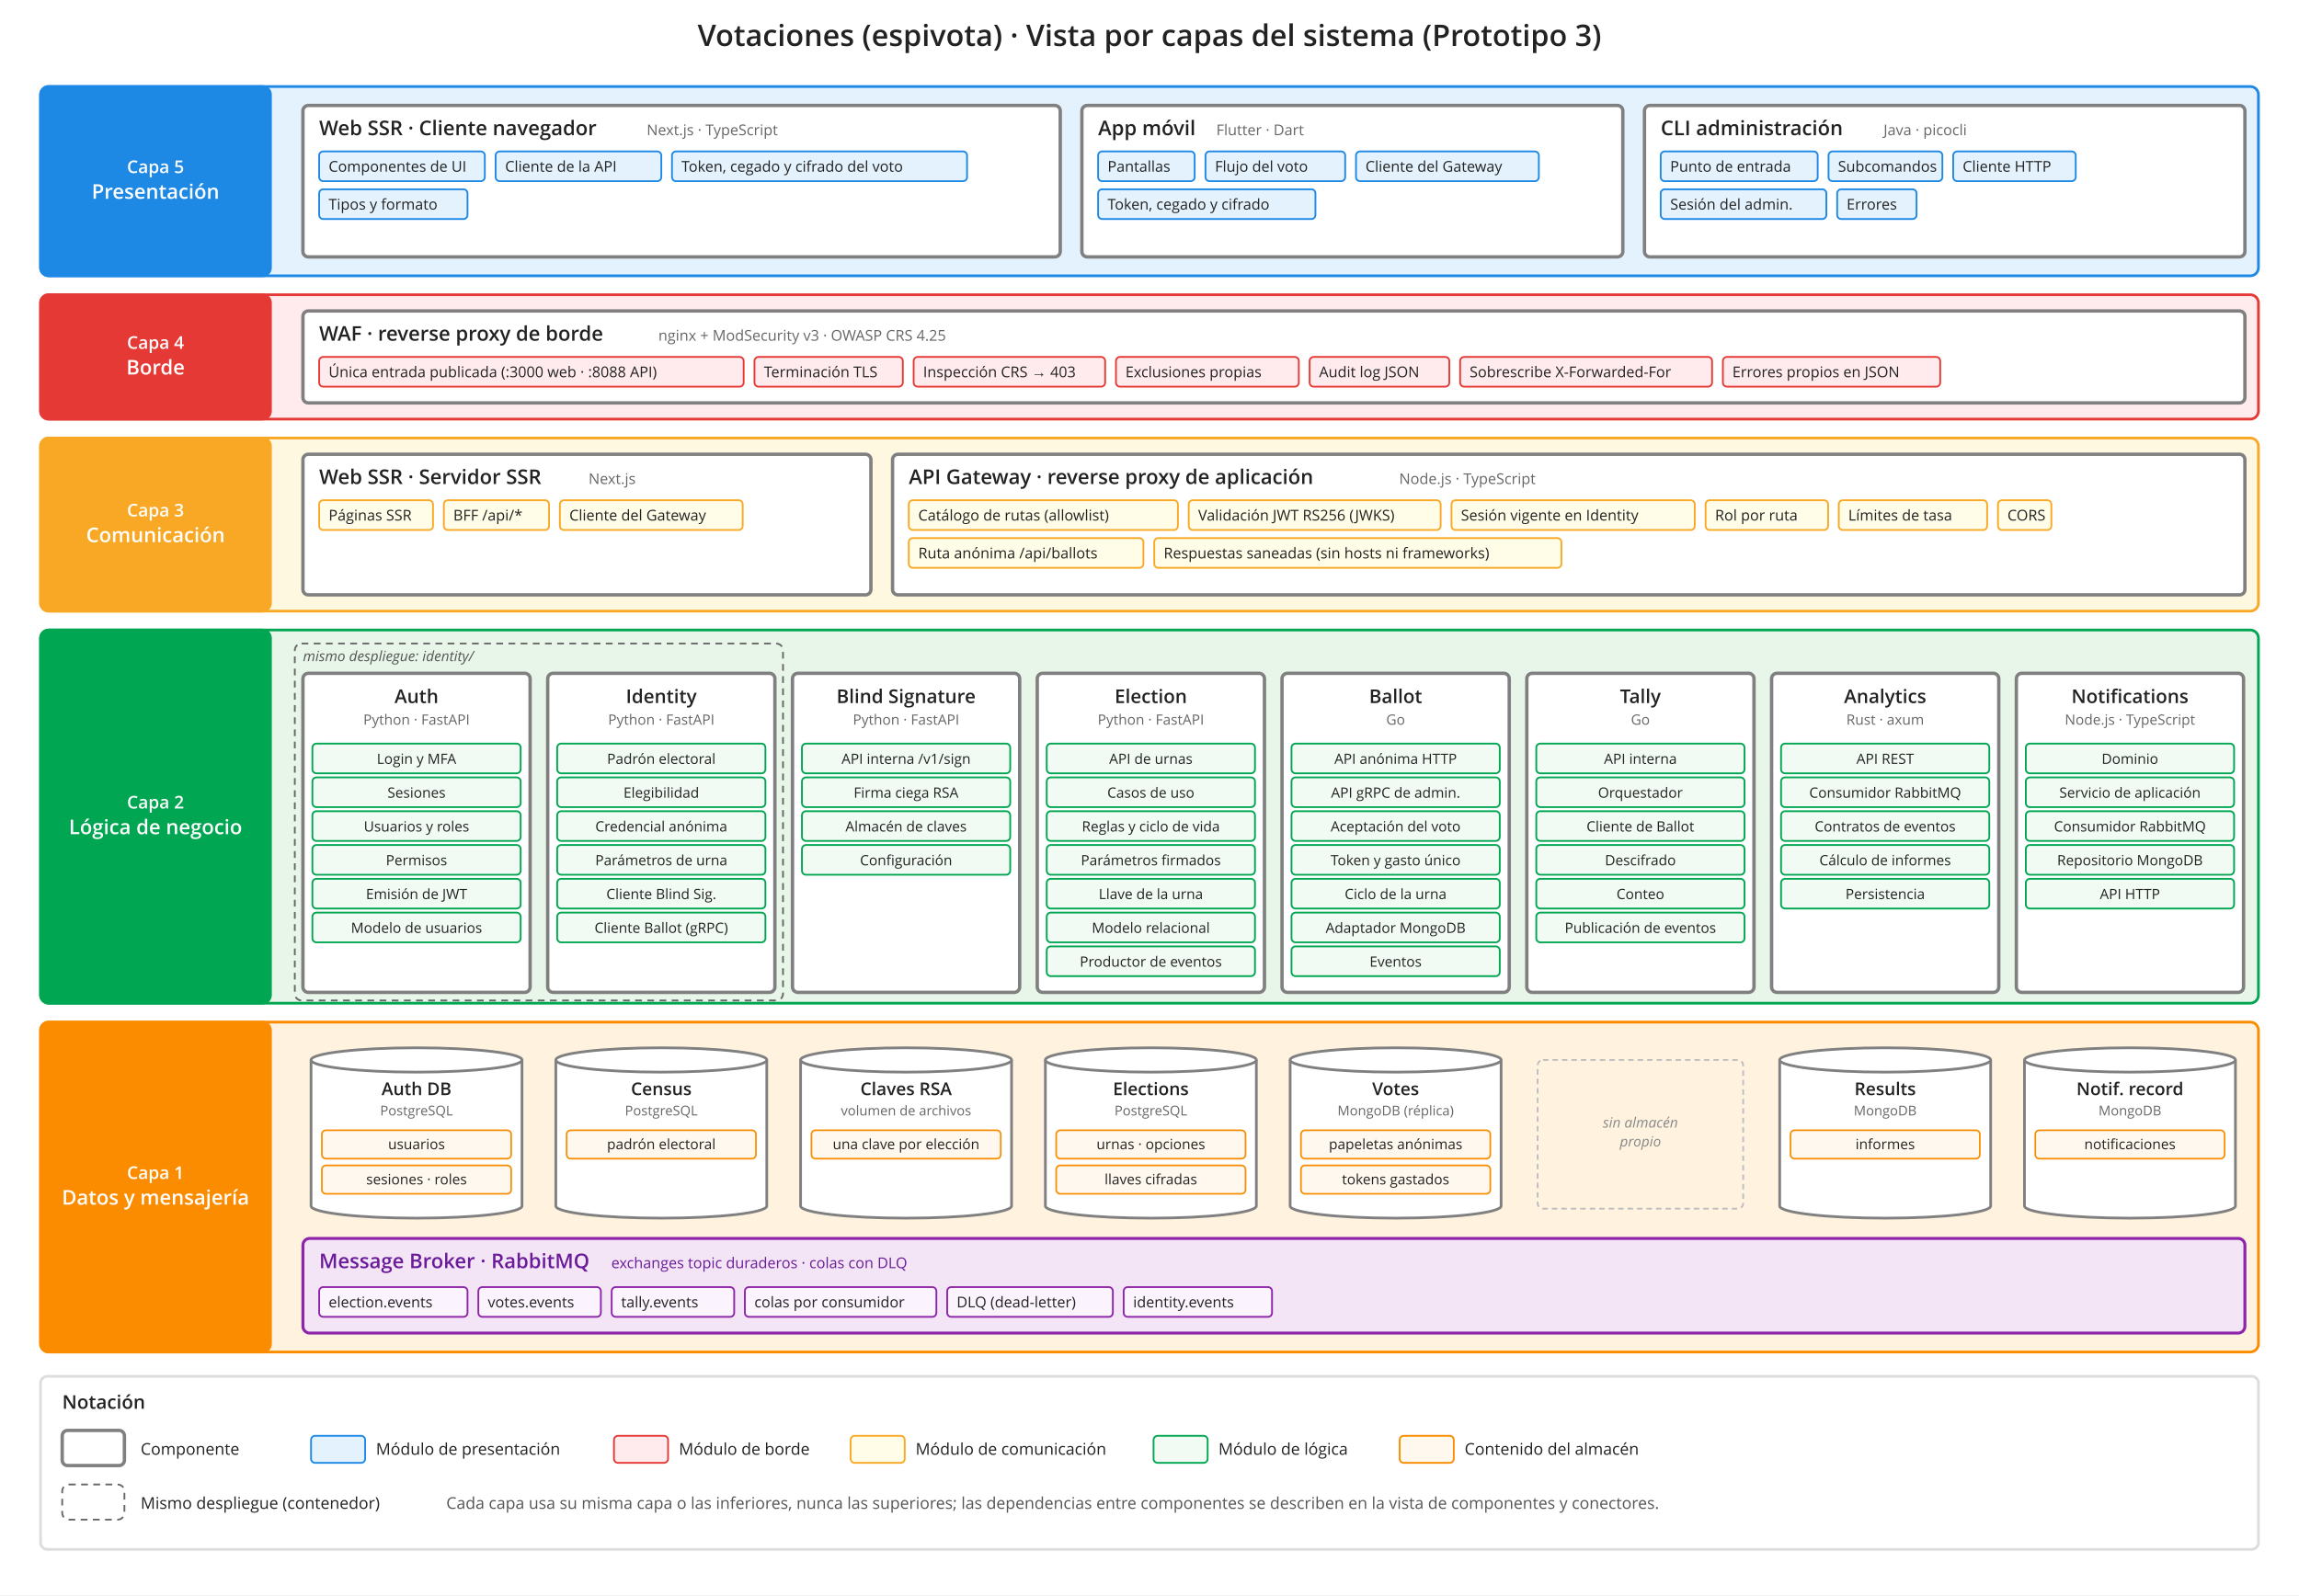
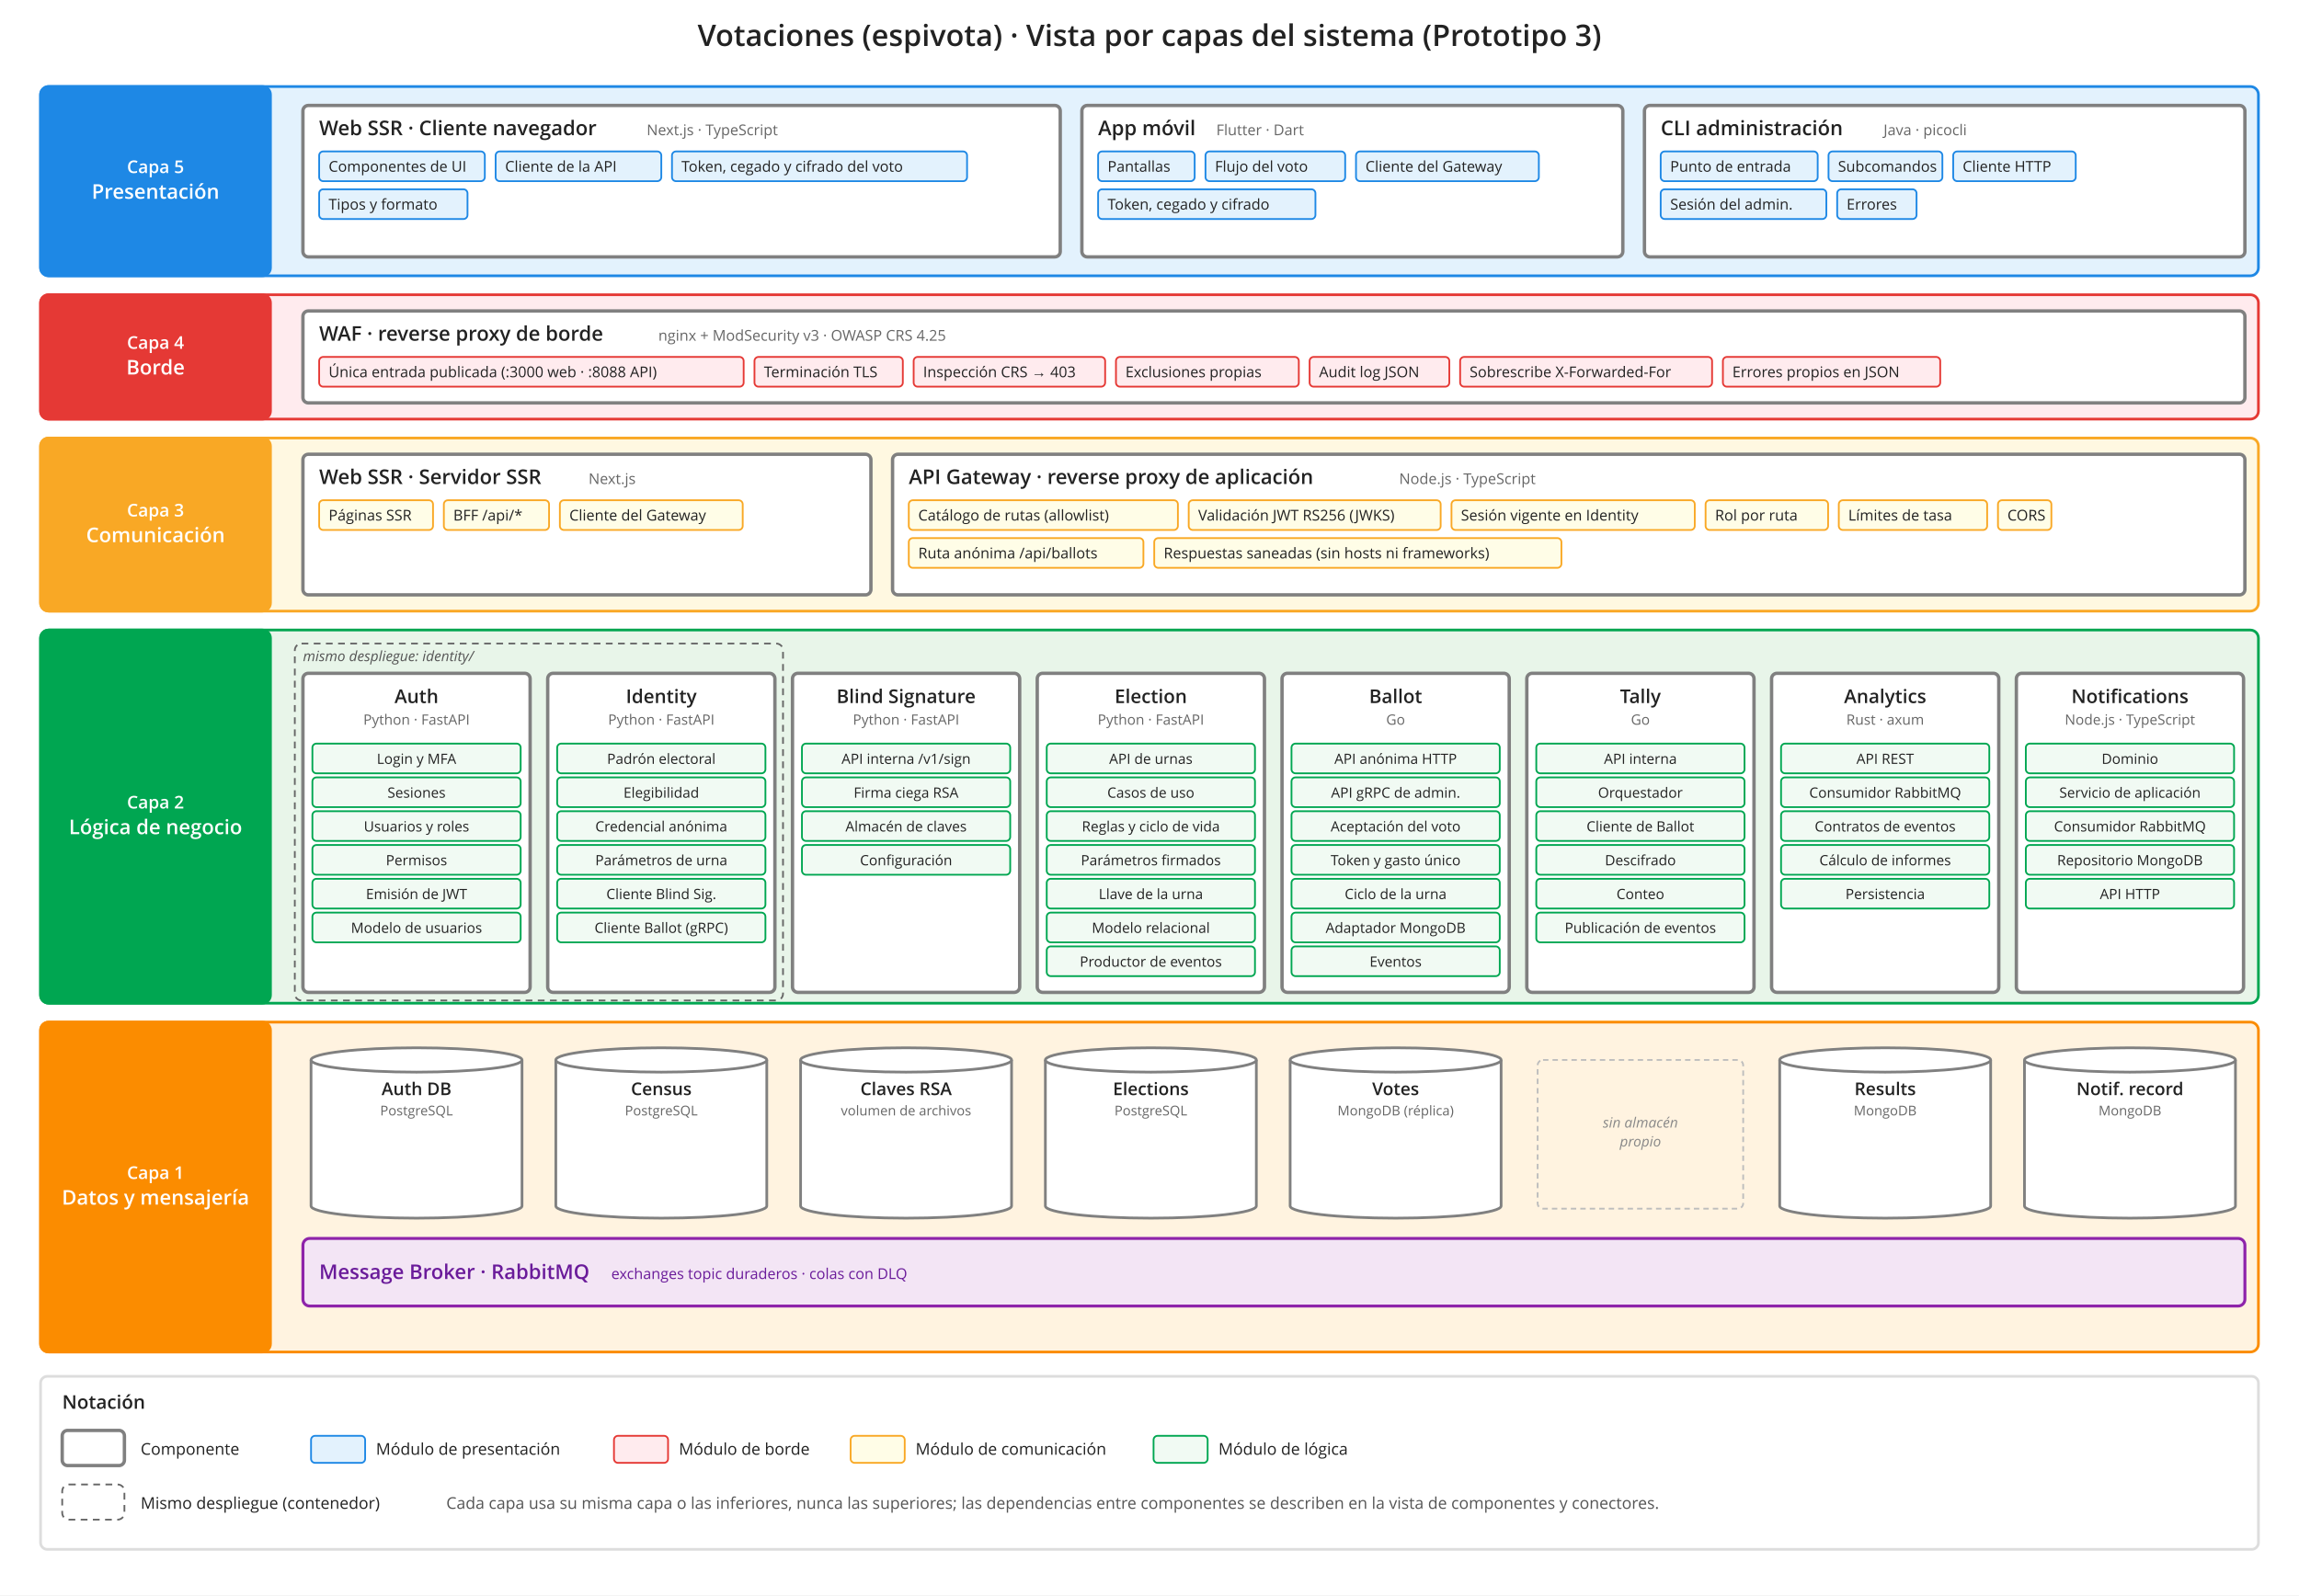
<svg xmlns="http://www.w3.org/2000/svg" viewBox="0 0 1700 1180" width="100%" font-family="'Open Sans','Segoe UI',Arial,sans-serif">
  <rect width="1700" height="1180" fill="#fff" />
  <text x="850.0" y="34.0" font-size="22" font-weight="600" text-anchor="middle" fill="#222">Votaciones (espivota) · Vista por capas del sistema (Prototipo 3)</text>
  <rect x="30.0" y="64.0" width="1640.0" height="140.0" rx="6" fill="#E3F2FD" stroke="#1E88E5" stroke-width="2" />
  <rect x="30.0" y="64.0" width="170.0" height="140.0" rx="6" fill="#1E88E5" stroke="#1E88E5" stroke-width="2" />
  <text x="115.0" y="128.0" font-size="13" font-weight="600" text-anchor="middle" fill="#fff">Capa 5</text>
  <text x="115.0" y="147.0" font-size="15" font-weight="600" text-anchor="middle" fill="#fff">Presentación</text>
  <rect x="224.0" y="78.0" width="560.0" height="112.0" rx="4" fill="#fff" stroke="#808080" stroke-width="2.5" />
  <text x="236.0" y="100.0" font-size="15" font-weight="600" text-anchor="start" fill="#222">Web SSR · Cliente navegador</text>
  <text x="478.2" y="100.0" font-size="11" font-weight="normal" text-anchor="start" fill="#666">Next.js · TypeScript</text>
  <rect x="236.0" y="112.0" width="122.5" height="22.0" rx="3" fill="#E3F2FD" stroke="#1E88E5" stroke-width="1.3" />
  <text x="243.0" y="127.0" font-size="11" font-weight="normal" text-anchor="start" fill="#222">Componentes de UI</text>
  <rect x="366.5" y="112.0" width="122.5" height="22.0" rx="3" fill="#E3F2FD" stroke="#1E88E5" stroke-width="1.3" />
  <text x="373.5" y="127.0" font-size="11" font-weight="normal" text-anchor="start" fill="#222">Cliente de la API</text>
  <rect x="496.9" y="112.0" width="218.2" height="22.0" rx="3" fill="#E3F2FD" stroke="#1E88E5" stroke-width="1.3" />
  <text x="503.9" y="127.0" font-size="11" font-weight="normal" text-anchor="start" fill="#222">Token, cegado y cifrado del voto</text>
  <rect x="236.0" y="140.0" width="109.7" height="22.0" rx="3" fill="#E3F2FD" stroke="#1E88E5" stroke-width="1.3" />
  <text x="243.0" y="155.0" font-size="11" font-weight="normal" text-anchor="start" fill="#222">Tipos y formato</text>
  <rect x="800.0" y="78.0" width="400.0" height="112.0" rx="4" fill="#fff" stroke="#808080" stroke-width="2.5" />
  <text x="812.0" y="100.0" font-size="15" font-weight="600" text-anchor="start" fill="#222">App móvil</text>
  <text x="899.4" y="100.0" font-size="11" font-weight="normal" text-anchor="start" fill="#666">Flutter · Dart</text>
  <rect x="812.0" y="112.0" width="71.4" height="22.0" rx="3" fill="#E3F2FD" stroke="#1E88E5" stroke-width="1.3" />
  <text x="819.0" y="127.0" font-size="11" font-weight="normal" text-anchor="start" fill="#222">Pantallas</text>
  <rect x="891.4" y="112.0" width="103.3" height="22.0" rx="3" fill="#E3F2FD" stroke="#1E88E5" stroke-width="1.3" />
  <text x="898.4" y="127.0" font-size="11" font-weight="normal" text-anchor="start" fill="#222">Flujo del voto</text>
  <rect x="1002.7" y="112.0" width="135.2" height="22.0" rx="3" fill="#E3F2FD" stroke="#1E88E5" stroke-width="1.3" />
  <text x="1009.7" y="127.0" font-size="11" font-weight="normal" text-anchor="start" fill="#222">Cliente del Gateway</text>
  <rect x="812.0" y="140.0" width="160.7" height="22.0" rx="3" fill="#E3F2FD" stroke="#1E88E5" stroke-width="1.3" />
  <text x="819.0" y="155.0" font-size="11" font-weight="normal" text-anchor="start" fill="#222">Token, cegado y cifrado</text>
  <rect x="1216.0" y="78.0" width="444.0" height="112.0" rx="4" fill="#fff" stroke="#808080" stroke-width="2.5" />
  <text x="1228.0" y="100.0" font-size="15" font-weight="600" text-anchor="start" fill="#222">CLI administración</text>
  <text x="1392.8" y="100.0" font-size="11" font-weight="normal" text-anchor="start" fill="#666">Java · picocli</text>
  <rect x="1228.0" y="112.0" width="116.1" height="22.0" rx="3" fill="#E3F2FD" stroke="#1E88E5" stroke-width="1.3" />
  <text x="1235.0" y="127.0" font-size="11" font-weight="normal" text-anchor="start" fill="#222">Punto de entrada</text>
  <rect x="1352.1" y="112.0" width="84.2" height="22.0" rx="3" fill="#E3F2FD" stroke="#1E88E5" stroke-width="1.3" />
  <text x="1359.1" y="127.0" font-size="11" font-weight="normal" text-anchor="start" fill="#222">Subcomandos</text>
  <rect x="1444.3" y="112.0" width="90.6" height="22.0" rx="3" fill="#E3F2FD" stroke="#1E88E5" stroke-width="1.3" />
  <text x="1451.3" y="127.0" font-size="11" font-weight="normal" text-anchor="start" fill="#222">Cliente HTTP</text>
  <rect x="1228.0" y="140.0" width="122.5" height="22.0" rx="3" fill="#E3F2FD" stroke="#1E88E5" stroke-width="1.3" />
  <text x="1235.0" y="155.0" font-size="11" font-weight="normal" text-anchor="start" fill="#222">Sesión del admin.</text>
  <rect x="1358.5" y="140.0" width="58.7" height="22.0" rx="3" fill="#E3F2FD" stroke="#1E88E5" stroke-width="1.3" />
  <text x="1365.5" y="155.0" font-size="11" font-weight="normal" text-anchor="start" fill="#222">Errores</text>
  <rect x="30.0" y="218.0" width="1640.0" height="92.0" rx="6" fill="#FFEBEE" stroke="#E53935" stroke-width="2" />
  <rect x="30.0" y="218.0" width="170.0" height="92.0" rx="6" fill="#E53935" stroke="#E53935" stroke-width="2" />
  <text x="115.0" y="258.0" font-size="13" font-weight="600" text-anchor="middle" fill="#fff">Capa 4</text>
  <text x="115.0" y="277.0" font-size="15" font-weight="600" text-anchor="middle" fill="#fff">Borde</text>
  <rect x="224.0" y="230.0" width="1436.0" height="68.0" rx="4" fill="#fff" stroke="#808080" stroke-width="2.5" />
  <text x="236.0" y="252.0" font-size="15" font-weight="600" text-anchor="start" fill="#222">WAF · reverse proxy de borde</text>
  <text x="486.8" y="252.0" font-size="11" font-weight="normal" text-anchor="start" fill="#666">nginx + ModSecurity v3 · OWASP CRS 4.25</text>
  <rect x="236.0" y="264.0" width="313.9" height="22.0" rx="3" fill="#FFEBEE" stroke="#E53935" stroke-width="1.3" />
  <text x="243.0" y="279.0" font-size="11" font-weight="normal" text-anchor="start" fill="#222">Única entrada publicada (:3000 web · :8088 API)</text>
  <rect x="557.9" y="264.0" width="109.7" height="22.0" rx="3" fill="#FFEBEE" stroke="#E53935" stroke-width="1.3" />
  <text x="564.9" y="279.0" font-size="11" font-weight="normal" text-anchor="start" fill="#222">Terminación TLS</text>
  <rect x="675.6" y="264.0" width="141.6" height="22.0" rx="3" fill="#FFEBEE" stroke="#E53935" stroke-width="1.3" />
  <text x="682.6" y="279.0" font-size="11" font-weight="normal" text-anchor="start" fill="#222">Inspección CRS → 403</text>
  <rect x="825.2" y="264.0" width="135.2" height="22.0" rx="3" fill="#FFEBEE" stroke="#E53935" stroke-width="1.3" />
  <text x="832.2" y="279.0" font-size="11" font-weight="normal" text-anchor="start" fill="#222">Exclusiones propias</text>
  <rect x="968.4" y="264.0" width="103.3" height="22.0" rx="3" fill="#FFEBEE" stroke="#E53935" stroke-width="1.3" />
  <text x="975.4" y="279.0" font-size="11" font-weight="normal" text-anchor="start" fill="#222">Audit log JSON</text>
  <rect x="1079.7" y="264.0" width="186.3" height="22.0" rx="3" fill="#FFEBEE" stroke="#E53935" stroke-width="1.3" />
  <text x="1086.7" y="279.0" font-size="11" font-weight="normal" text-anchor="start" fill="#222">Sobrescribe X-Forwarded-For</text>
  <rect x="1274.0" y="264.0" width="160.7" height="22.0" rx="3" fill="#FFEBEE" stroke="#E53935" stroke-width="1.3" />
  <text x="1281.0" y="279.0" font-size="11" font-weight="normal" text-anchor="start" fill="#222">Errores propios en JSON</text>
  <rect x="30.0" y="324.0" width="1640.0" height="128.0" rx="6" fill="#FFF8E1" stroke="#F9A825" stroke-width="2" />
  <rect x="30.0" y="324.0" width="170.0" height="128.0" rx="6" fill="#F9A825" stroke="#F9A825" stroke-width="2" />
  <text x="115.0" y="382.0" font-size="13" font-weight="600" text-anchor="middle" fill="#fff">Capa 3</text>
  <text x="115.0" y="401.0" font-size="15" font-weight="600" text-anchor="middle" fill="#fff">Comunicación</text>
  <rect x="224.0" y="336.0" width="420.0" height="104.0" rx="4" fill="#fff" stroke="#808080" stroke-width="2.5" />
  <text x="236.0" y="358.0" font-size="15" font-weight="600" text-anchor="start" fill="#222">Web SSR · Servidor SSR</text>
  <text x="435.2" y="358.0" font-size="11" font-weight="normal" text-anchor="start" fill="#666">Next.js</text>
  <rect x="236.0" y="370.0" width="84.2" height="22.0" rx="3" fill="#FFFDE7" stroke="#F9A825" stroke-width="1.3" />
  <text x="243.0" y="385.0" font-size="11" font-weight="normal" text-anchor="start" fill="#222">Páginas SSR</text>
  <rect x="328.2" y="370.0" width="77.8" height="22.0" rx="3" fill="#FFFDE7" stroke="#F9A825" stroke-width="1.3" />
  <text x="335.2" y="385.0" font-size="11" font-weight="normal" text-anchor="start" fill="#222">BFF /api/*</text>
  <rect x="414.0" y="370.0" width="135.2" height="22.0" rx="3" fill="#FFFDE7" stroke="#F9A825" stroke-width="1.3" />
  <text x="421.0" y="385.0" font-size="11" font-weight="normal" text-anchor="start" fill="#222">Cliente del Gateway</text>
  <rect x="660.0" y="336.0" width="1000.0" height="104.0" rx="4" fill="#fff" stroke="#808080" stroke-width="2.5" />
  <text x="672.0" y="358.0" font-size="15" font-weight="600" text-anchor="start" fill="#222">API Gateway · reverse proxy de aplicación</text>
  <text x="1034.6" y="358.0" font-size="11" font-weight="normal" text-anchor="start" fill="#666">Node.js · TypeScript</text>
  <rect x="672.0" y="370.0" width="199.0" height="22.0" rx="3" fill="#FFFDE7" stroke="#F9A825" stroke-width="1.3" />
  <text x="679.0" y="385.0" font-size="11" font-weight="normal" text-anchor="start" fill="#222">Catálogo de rutas (allowlist)</text>
  <rect x="879.0" y="370.0" width="186.3" height="22.0" rx="3" fill="#FFFDE7" stroke="#F9A825" stroke-width="1.3" />
  <text x="886.0" y="385.0" font-size="11" font-weight="normal" text-anchor="start" fill="#222">Validación JWT RS256 (JWKS)</text>
  <rect x="1073.3" y="370.0" width="179.9" height="22.0" rx="3" fill="#FFFDE7" stroke="#F9A825" stroke-width="1.3" />
  <text x="1080.3" y="385.0" font-size="11" font-weight="normal" text-anchor="start" fill="#222">Sesión vigente en Identity</text>
  <rect x="1261.2" y="370.0" width="90.6" height="22.0" rx="3" fill="#FFFDE7" stroke="#F9A825" stroke-width="1.3" />
  <text x="1268.2" y="385.0" font-size="11" font-weight="normal" text-anchor="start" fill="#222">Rol por ruta</text>
  <rect x="1359.7" y="370.0" width="109.7" height="22.0" rx="3" fill="#FFFDE7" stroke="#F9A825" stroke-width="1.3" />
  <text x="1366.7" y="385.0" font-size="11" font-weight="normal" text-anchor="start" fill="#222">Límites de tasa</text>
  <rect x="1477.4" y="370.0" width="39.5" height="22.0" rx="3" fill="#FFFDE7" stroke="#F9A825" stroke-width="1.3" />
  <text x="1484.4" y="385.0" font-size="11" font-weight="normal" text-anchor="start" fill="#222">CORS</text>
  <rect x="672.0" y="398.0" width="173.5" height="22.0" rx="3" fill="#FFFDE7" stroke="#F9A825" stroke-width="1.3" />
  <text x="679.0" y="413.0" font-size="11" font-weight="normal" text-anchor="start" fill="#222">Ruta anónima /api/ballots</text>
  <rect x="853.5" y="398.0" width="301.1" height="22.0" rx="3" fill="#FFFDE7" stroke="#F9A825" stroke-width="1.3" />
  <text x="860.5" y="413.0" font-size="11" font-weight="normal" text-anchor="start" fill="#222">Respuestas saneadas (sin hosts ni frameworks)</text>
  <rect x="30.0" y="466.0" width="1640.0" height="276.0" rx="6" fill="#E8F5E9" stroke="#00A651" stroke-width="2" />
  <rect x="30.0" y="466.0" width="170.0" height="276.0" rx="6" fill="#00A651" stroke="#00A651" stroke-width="2" />
  <text x="115.0" y="598.0" font-size="13" font-weight="600" text-anchor="middle" fill="#fff">Capa 2</text>
  <text x="115.0" y="617.0" font-size="15" font-weight="600" text-anchor="middle" fill="#fff">Lógica de negocio</text>
  <rect x="224.0" y="498.0" width="168.0" height="236.0" rx="4" fill="#fff" stroke="#808080" stroke-width="2.5" />
  <text x="308.0" y="520.0" font-size="14" font-weight="600" text-anchor="middle" fill="#222">Auth</text>
  <text x="308.0" y="536.0" font-size="10.5" font-weight="normal" text-anchor="middle" fill="#666">Python · FastAPI</text>
  <rect x="231.0" y="550.0" width="154.0" height="22.0" rx="3" fill="#F1FAF3" stroke="#00A651" stroke-width="1.3" />
  <text x="308.0" y="565.0" font-size="10.5" font-weight="normal" text-anchor="middle" fill="#222">Login y MFA</text>
  <rect x="231.0" y="575.0" width="154.0" height="22.0" rx="3" fill="#F1FAF3" stroke="#00A651" stroke-width="1.3" />
  <text x="308.0" y="590.0" font-size="10.5" font-weight="normal" text-anchor="middle" fill="#222">Sesiones</text>
  <rect x="231.0" y="600.0" width="154.0" height="22.0" rx="3" fill="#F1FAF3" stroke="#00A651" stroke-width="1.3" />
  <text x="308.0" y="615.0" font-size="10.5" font-weight="normal" text-anchor="middle" fill="#222">Usuarios y roles</text>
  <rect x="231.0" y="625.0" width="154.0" height="22.0" rx="3" fill="#F1FAF3" stroke="#00A651" stroke-width="1.3" />
  <text x="308.0" y="640.0" font-size="10.5" font-weight="normal" text-anchor="middle" fill="#222">Permisos</text>
  <rect x="231.0" y="650.0" width="154.0" height="22.0" rx="3" fill="#F1FAF3" stroke="#00A651" stroke-width="1.3" />
  <text x="308.0" y="665.0" font-size="10.5" font-weight="normal" text-anchor="middle" fill="#222">Emisión de JWT</text>
  <rect x="231.0" y="675.0" width="154.0" height="22.0" rx="3" fill="#F1FAF3" stroke="#00A651" stroke-width="1.3" />
  <text x="308.0" y="690.0" font-size="10.5" font-weight="normal" text-anchor="middle" fill="#222">Modelo de usuarios</text>
  <rect x="405.0" y="498.0" width="168.0" height="236.0" rx="4" fill="#fff" stroke="#808080" stroke-width="2.5" />
  <text x="489.0" y="520.0" font-size="14" font-weight="600" text-anchor="middle" fill="#222">Identity</text>
  <text x="489.0" y="536.0" font-size="10.5" font-weight="normal" text-anchor="middle" fill="#666">Python · FastAPI</text>
  <rect x="412.0" y="550.0" width="154.0" height="22.0" rx="3" fill="#F1FAF3" stroke="#00A651" stroke-width="1.3" />
  <text x="489.0" y="565.0" font-size="10.5" font-weight="normal" text-anchor="middle" fill="#222">Padrón electoral</text>
  <rect x="412.0" y="575.0" width="154.0" height="22.0" rx="3" fill="#F1FAF3" stroke="#00A651" stroke-width="1.3" />
  <text x="489.0" y="590.0" font-size="10.5" font-weight="normal" text-anchor="middle" fill="#222">Elegibilidad</text>
  <rect x="412.0" y="600.0" width="154.0" height="22.0" rx="3" fill="#F1FAF3" stroke="#00A651" stroke-width="1.3" />
  <text x="489.0" y="615.0" font-size="10.5" font-weight="normal" text-anchor="middle" fill="#222">Credencial anónima</text>
  <rect x="412.0" y="625.0" width="154.0" height="22.0" rx="3" fill="#F1FAF3" stroke="#00A651" stroke-width="1.3" />
  <text x="489.0" y="640.0" font-size="10.5" font-weight="normal" text-anchor="middle" fill="#222">Parámetros de urna</text>
  <rect x="412.0" y="650.0" width="154.0" height="22.0" rx="3" fill="#F1FAF3" stroke="#00A651" stroke-width="1.3" />
  <text x="489.0" y="665.0" font-size="10.5" font-weight="normal" text-anchor="middle" fill="#222">Cliente Blind Sig.</text>
  <rect x="412.0" y="675.0" width="154.0" height="22.0" rx="3" fill="#F1FAF3" stroke="#00A651" stroke-width="1.3" />
  <text x="489.0" y="690.0" font-size="10.5" font-weight="normal" text-anchor="middle" fill="#222">Cliente Ballot (gRPC)</text>
  <rect x="586.0" y="498.0" width="168.0" height="236.0" rx="4" fill="#fff" stroke="#808080" stroke-width="2.5" />
  <text x="670.0" y="520.0" font-size="14" font-weight="600" text-anchor="middle" fill="#222">Blind Signature</text>
  <text x="670.0" y="536.0" font-size="10.5" font-weight="normal" text-anchor="middle" fill="#666">Python · FastAPI</text>
  <rect x="593.0" y="550.0" width="154.0" height="22.0" rx="3" fill="#F1FAF3" stroke="#00A651" stroke-width="1.3" />
  <text x="670.0" y="565.0" font-size="10.5" font-weight="normal" text-anchor="middle" fill="#222">API interna /v1/sign</text>
  <rect x="593.0" y="575.0" width="154.0" height="22.0" rx="3" fill="#F1FAF3" stroke="#00A651" stroke-width="1.3" />
  <text x="670.0" y="590.0" font-size="10.5" font-weight="normal" text-anchor="middle" fill="#222">Firma ciega RSA</text>
  <rect x="593.0" y="600.0" width="154.0" height="22.0" rx="3" fill="#F1FAF3" stroke="#00A651" stroke-width="1.3" />
  <text x="670.0" y="615.0" font-size="10.5" font-weight="normal" text-anchor="middle" fill="#222">Almacén de claves</text>
  <rect x="593.0" y="625.0" width="154.0" height="22.0" rx="3" fill="#F1FAF3" stroke="#00A651" stroke-width="1.3" />
  <text x="670.0" y="640.0" font-size="10.5" font-weight="normal" text-anchor="middle" fill="#222">Configuración</text>
  <rect x="767.0" y="498.0" width="168.0" height="236.0" rx="4" fill="#fff" stroke="#808080" stroke-width="2.5" />
  <text x="851.0" y="520.0" font-size="14" font-weight="600" text-anchor="middle" fill="#222">Election</text>
  <text x="851.0" y="536.0" font-size="10.5" font-weight="normal" text-anchor="middle" fill="#666">Python · FastAPI</text>
  <rect x="774.0" y="550.0" width="154.0" height="22.0" rx="3" fill="#F1FAF3" stroke="#00A651" stroke-width="1.3" />
  <text x="851.0" y="565.0" font-size="10.5" font-weight="normal" text-anchor="middle" fill="#222">API de urnas</text>
  <rect x="774.0" y="575.0" width="154.0" height="22.0" rx="3" fill="#F1FAF3" stroke="#00A651" stroke-width="1.3" />
  <text x="851.0" y="590.0" font-size="10.5" font-weight="normal" text-anchor="middle" fill="#222">Casos de uso</text>
  <rect x="774.0" y="600.0" width="154.0" height="22.0" rx="3" fill="#F1FAF3" stroke="#00A651" stroke-width="1.3" />
  <text x="851.0" y="615.0" font-size="10.5" font-weight="normal" text-anchor="middle" fill="#222">Reglas y ciclo de vida</text>
  <rect x="774.0" y="625.0" width="154.0" height="22.0" rx="3" fill="#F1FAF3" stroke="#00A651" stroke-width="1.3" />
  <text x="851.0" y="640.0" font-size="10.5" font-weight="normal" text-anchor="middle" fill="#222">Parámetros firmados</text>
  <rect x="774.0" y="650.0" width="154.0" height="22.0" rx="3" fill="#F1FAF3" stroke="#00A651" stroke-width="1.3" />
  <text x="851.0" y="665.0" font-size="10.5" font-weight="normal" text-anchor="middle" fill="#222">Llave de la urna</text>
  <rect x="774.0" y="675.0" width="154.0" height="22.0" rx="3" fill="#F1FAF3" stroke="#00A651" stroke-width="1.3" />
  <text x="851.0" y="690.0" font-size="10.5" font-weight="normal" text-anchor="middle" fill="#222">Modelo relacional</text>
  <rect x="774.0" y="700.0" width="154.0" height="22.0" rx="3" fill="#F1FAF3" stroke="#00A651" stroke-width="1.3" />
  <text x="851.0" y="715.0" font-size="10.5" font-weight="normal" text-anchor="middle" fill="#222">Productor de eventos</text>
  <rect x="948.0" y="498.0" width="168.0" height="236.0" rx="4" fill="#fff" stroke="#808080" stroke-width="2.5" />
  <text x="1032.0" y="520.0" font-size="14" font-weight="600" text-anchor="middle" fill="#222">Ballot</text>
  <text x="1032.0" y="536.0" font-size="10.5" font-weight="normal" text-anchor="middle" fill="#666">Go</text>
  <rect x="955.0" y="550.0" width="154.0" height="22.0" rx="3" fill="#F1FAF3" stroke="#00A651" stroke-width="1.3" />
  <text x="1032.0" y="565.0" font-size="10.5" font-weight="normal" text-anchor="middle" fill="#222">API anónima HTTP</text>
  <rect x="955.0" y="575.0" width="154.0" height="22.0" rx="3" fill="#F1FAF3" stroke="#00A651" stroke-width="1.3" />
  <text x="1032.0" y="590.0" font-size="10.5" font-weight="normal" text-anchor="middle" fill="#222">API gRPC de admin.</text>
  <rect x="955.0" y="600.0" width="154.0" height="22.0" rx="3" fill="#F1FAF3" stroke="#00A651" stroke-width="1.3" />
  <text x="1032.0" y="615.0" font-size="10.5" font-weight="normal" text-anchor="middle" fill="#222">Aceptación del voto</text>
  <rect x="955.0" y="625.0" width="154.0" height="22.0" rx="3" fill="#F1FAF3" stroke="#00A651" stroke-width="1.3" />
  <text x="1032.0" y="640.0" font-size="10.5" font-weight="normal" text-anchor="middle" fill="#222">Token y gasto único</text>
  <rect x="955.0" y="650.0" width="154.0" height="22.0" rx="3" fill="#F1FAF3" stroke="#00A651" stroke-width="1.3" />
  <text x="1032.0" y="665.0" font-size="10.5" font-weight="normal" text-anchor="middle" fill="#222">Ciclo de la urna</text>
  <rect x="955.0" y="675.0" width="154.0" height="22.0" rx="3" fill="#F1FAF3" stroke="#00A651" stroke-width="1.3" />
  <text x="1032.0" y="690.0" font-size="10.5" font-weight="normal" text-anchor="middle" fill="#222">Adaptador MongoDB</text>
  <rect x="955.0" y="700.0" width="154.0" height="22.0" rx="3" fill="#F1FAF3" stroke="#00A651" stroke-width="1.3" />
  <text x="1032.0" y="715.0" font-size="10.5" font-weight="normal" text-anchor="middle" fill="#222">Eventos</text>
  <rect x="1129.0" y="498.0" width="168.0" height="236.0" rx="4" fill="#fff" stroke="#808080" stroke-width="2.5" />
  <text x="1213.0" y="520.0" font-size="14" font-weight="600" text-anchor="middle" fill="#222">Tally</text>
  <text x="1213.0" y="536.0" font-size="10.5" font-weight="normal" text-anchor="middle" fill="#666">Go</text>
  <rect x="1136.0" y="550.0" width="154.0" height="22.0" rx="3" fill="#F1FAF3" stroke="#00A651" stroke-width="1.3" />
  <text x="1213.0" y="565.0" font-size="10.5" font-weight="normal" text-anchor="middle" fill="#222">API interna</text>
  <rect x="1136.0" y="575.0" width="154.0" height="22.0" rx="3" fill="#F1FAF3" stroke="#00A651" stroke-width="1.3" />
  <text x="1213.0" y="590.0" font-size="10.5" font-weight="normal" text-anchor="middle" fill="#222">Orquestador</text>
  <rect x="1136.0" y="600.0" width="154.0" height="22.0" rx="3" fill="#F1FAF3" stroke="#00A651" stroke-width="1.3" />
  <text x="1213.0" y="615.0" font-size="10.5" font-weight="normal" text-anchor="middle" fill="#222">Cliente de Ballot</text>
  <rect x="1136.0" y="625.0" width="154.0" height="22.0" rx="3" fill="#F1FAF3" stroke="#00A651" stroke-width="1.3" />
  <text x="1213.0" y="640.0" font-size="10.5" font-weight="normal" text-anchor="middle" fill="#222">Descifrado</text>
  <rect x="1136.0" y="650.0" width="154.0" height="22.0" rx="3" fill="#F1FAF3" stroke="#00A651" stroke-width="1.3" />
  <text x="1213.0" y="665.0" font-size="10.5" font-weight="normal" text-anchor="middle" fill="#222">Conteo</text>
  <rect x="1136.0" y="675.0" width="154.0" height="22.0" rx="3" fill="#F1FAF3" stroke="#00A651" stroke-width="1.3" />
  <text x="1213.0" y="690.0" font-size="10.5" font-weight="normal" text-anchor="middle" fill="#222">Publicación de eventos</text>
  <rect x="1310.0" y="498.0" width="168.0" height="236.0" rx="4" fill="#fff" stroke="#808080" stroke-width="2.5" />
  <text x="1394.0" y="520.0" font-size="14" font-weight="600" text-anchor="middle" fill="#222">Analytics</text>
  <text x="1394.0" y="536.0" font-size="10.5" font-weight="normal" text-anchor="middle" fill="#666">Rust · axum</text>
  <rect x="1317.0" y="550.0" width="154.0" height="22.0" rx="3" fill="#F1FAF3" stroke="#00A651" stroke-width="1.3" />
  <text x="1394.0" y="565.0" font-size="10.5" font-weight="normal" text-anchor="middle" fill="#222">API REST</text>
  <rect x="1317.0" y="575.0" width="154.0" height="22.0" rx="3" fill="#F1FAF3" stroke="#00A651" stroke-width="1.3" />
  <text x="1394.0" y="590.0" font-size="10.5" font-weight="normal" text-anchor="middle" fill="#222">Consumidor RabbitMQ</text>
  <rect x="1317.0" y="600.0" width="154.0" height="22.0" rx="3" fill="#F1FAF3" stroke="#00A651" stroke-width="1.3" />
  <text x="1394.0" y="615.0" font-size="10.5" font-weight="normal" text-anchor="middle" fill="#222">Contratos de eventos</text>
  <rect x="1317.0" y="625.0" width="154.0" height="22.0" rx="3" fill="#F1FAF3" stroke="#00A651" stroke-width="1.3" />
  <text x="1394.0" y="640.0" font-size="10.5" font-weight="normal" text-anchor="middle" fill="#222">Cálculo de informes</text>
  <rect x="1317.0" y="650.0" width="154.0" height="22.0" rx="3" fill="#F1FAF3" stroke="#00A651" stroke-width="1.3" />
  <text x="1394.0" y="665.0" font-size="10.5" font-weight="normal" text-anchor="middle" fill="#222">Persistencia</text>
  <rect x="1491.0" y="498.0" width="168.0" height="236.0" rx="4" fill="#fff" stroke="#808080" stroke-width="2.5" />
  <text x="1575.0" y="520.0" font-size="14" font-weight="600" text-anchor="middle" fill="#222">Notifications</text>
  <text x="1575.0" y="536.0" font-size="10.5" font-weight="normal" text-anchor="middle" fill="#666">Node.js · TypeScript</text>
  <rect x="1498.0" y="550.0" width="154.0" height="22.0" rx="3" fill="#F1FAF3" stroke="#00A651" stroke-width="1.3" />
  <text x="1575.0" y="565.0" font-size="10.5" font-weight="normal" text-anchor="middle" fill="#222">Dominio</text>
  <rect x="1498.0" y="575.0" width="154.0" height="22.0" rx="3" fill="#F1FAF3" stroke="#00A651" stroke-width="1.3" />
  <text x="1575.0" y="590.0" font-size="10.5" font-weight="normal" text-anchor="middle" fill="#222">Servicio de aplicación</text>
  <rect x="1498.0" y="600.0" width="154.0" height="22.0" rx="3" fill="#F1FAF3" stroke="#00A651" stroke-width="1.3" />
  <text x="1575.0" y="615.0" font-size="10.5" font-weight="normal" text-anchor="middle" fill="#222">Consumidor RabbitMQ</text>
  <rect x="1498.0" y="625.0" width="154.0" height="22.0" rx="3" fill="#F1FAF3" stroke="#00A651" stroke-width="1.3" />
  <text x="1575.0" y="640.0" font-size="10.5" font-weight="normal" text-anchor="middle" fill="#222">Repositorio MongoDB</text>
  <rect x="1498.0" y="650.0" width="154.0" height="22.0" rx="3" fill="#F1FAF3" stroke="#00A651" stroke-width="1.3" />
  <text x="1575.0" y="665.0" font-size="10.5" font-weight="normal" text-anchor="middle" fill="#222">API HTTP</text>
  <rect x="218.0" y="476.0" width="361.0" height="264.0" rx="5" fill="none" stroke="#666" stroke-width="1.3" stroke-dasharray="5 4" />
  <text x="224.0" y="489.0" font-size="10.5" font-weight="normal" text-anchor="start" fill="#555" font-style="italic">mismo despliegue: identity/</text>
  <rect x="30.0" y="756.0" width="1640.0" height="244.0" rx="6" fill="#FFF3E0" stroke="#FB8C00" stroke-width="2" />
  <rect x="30.0" y="756.0" width="170.0" height="244.0" rx="6" fill="#FB8C00" stroke="#FB8C00" stroke-width="2" />
  <text x="115.0" y="872.0" font-size="13" font-weight="600" text-anchor="middle" fill="#fff">Capa 1</text>
  <text x="115.0" y="891.0" font-size="15" font-weight="600" text-anchor="middle" fill="#fff">Datos y mensajería</text>
  <path d="M230.0,784 L230.0,892 A78.0,9 0 0 0 386.0,892 L386.0,784" fill="#fff" stroke="#808080" stroke-width="2" />
  <ellipse cx="308.0" cy="784" rx="78.0" ry="9" fill="#fff" stroke="#808080" stroke-width="2" />
  <text x="308.0" y="810.0" font-size="13" font-weight="600" text-anchor="middle" fill="#222">Auth DB</text>
  <text x="308.0" y="825.0" font-size="10" font-weight="normal" text-anchor="middle" fill="#666">PostgreSQL</text>
-   <rect x="238.0" y="836.0" width="140.0" height="21.0" rx="3" fill="#FFF8EE" stroke="#FB8C00" stroke-width="1.2" />
-   <text x="308.0" y="850.0" font-size="10.5" font-weight="normal" text-anchor="middle" fill="#222">usuarios</text>
-   <rect x="238.0" y="862.0" width="140.0" height="21.0" rx="3" fill="#FFF8EE" stroke="#FB8C00" stroke-width="1.2" />
-   <text x="308.0" y="876.0" font-size="10.5" font-weight="normal" text-anchor="middle" fill="#222">sesiones · roles</text>
  <path d="M411.0,784 L411.0,892 A78.0,9 0 0 0 567.0,892 L567.0,784" fill="#fff" stroke="#808080" stroke-width="2" />
  <ellipse cx="489.0" cy="784" rx="78.0" ry="9" fill="#fff" stroke="#808080" stroke-width="2" />
  <text x="489.0" y="810.0" font-size="13" font-weight="600" text-anchor="middle" fill="#222">Census</text>
  <text x="489.0" y="825.0" font-size="10" font-weight="normal" text-anchor="middle" fill="#666">PostgreSQL</text>
-   <rect x="419.0" y="836.0" width="140.0" height="21.0" rx="3" fill="#FFF8EE" stroke="#FB8C00" stroke-width="1.2" />
-   <text x="489.0" y="850.0" font-size="10.5" font-weight="normal" text-anchor="middle" fill="#222">padrón electoral</text>
  <path d="M592.0,784 L592.0,892 A78.0,9 0 0 0 748.0,892 L748.0,784" fill="#fff" stroke="#808080" stroke-width="2" />
  <ellipse cx="670.0" cy="784" rx="78.0" ry="9" fill="#fff" stroke="#808080" stroke-width="2" />
  <text x="670.0" y="810.0" font-size="13" font-weight="600" text-anchor="middle" fill="#222">Claves RSA</text>
  <text x="670.0" y="825.0" font-size="10" font-weight="normal" text-anchor="middle" fill="#666">volumen de archivos</text>
-   <rect x="600.0" y="836.0" width="140.0" height="21.0" rx="3" fill="#FFF8EE" stroke="#FB8C00" stroke-width="1.2" />
-   <text x="670.0" y="850.0" font-size="10.5" font-weight="normal" text-anchor="middle" fill="#222">una clave por elección</text>
  <path d="M773.0,784 L773.0,892 A78.0,9 0 0 0 929.0,892 L929.0,784" fill="#fff" stroke="#808080" stroke-width="2" />
  <ellipse cx="851.0" cy="784" rx="78.0" ry="9" fill="#fff" stroke="#808080" stroke-width="2" />
  <text x="851.0" y="810.0" font-size="13" font-weight="600" text-anchor="middle" fill="#222">Elections</text>
  <text x="851.0" y="825.0" font-size="10" font-weight="normal" text-anchor="middle" fill="#666">PostgreSQL</text>
-   <rect x="781.0" y="836.0" width="140.0" height="21.0" rx="3" fill="#FFF8EE" stroke="#FB8C00" stroke-width="1.2" />
-   <text x="851.0" y="850.0" font-size="10.5" font-weight="normal" text-anchor="middle" fill="#222">urnas · opciones</text>
-   <rect x="781.0" y="862.0" width="140.0" height="21.0" rx="3" fill="#FFF8EE" stroke="#FB8C00" stroke-width="1.2" />
-   <text x="851.0" y="876.0" font-size="10.5" font-weight="normal" text-anchor="middle" fill="#222">llaves cifradas</text>
  <path d="M954.0,784 L954.0,892 A78.0,9 0 0 0 1110.0,892 L1110.0,784" fill="#fff" stroke="#808080" stroke-width="2" />
  <ellipse cx="1032.0" cy="784" rx="78.0" ry="9" fill="#fff" stroke="#808080" stroke-width="2" />
  <text x="1032.0" y="810.0" font-size="13" font-weight="600" text-anchor="middle" fill="#222">Votes</text>
  <text x="1032.0" y="825.0" font-size="10" font-weight="normal" text-anchor="middle" fill="#666">MongoDB (réplica)</text>
-   <rect x="962.0" y="836.0" width="140.0" height="21.0" rx="3" fill="#FFF8EE" stroke="#FB8C00" stroke-width="1.2" />
-   <text x="1032.0" y="850.0" font-size="10.5" font-weight="normal" text-anchor="middle" fill="#222">papeletas anónimas</text>
-   <rect x="962.0" y="862.0" width="140.0" height="21.0" rx="3" fill="#FFF8EE" stroke="#FB8C00" stroke-width="1.2" />
-   <text x="1032.0" y="876.0" font-size="10.5" font-weight="normal" text-anchor="middle" fill="#222">tokens gastados</text>
  <path d="M1316.0,784 L1316.0,892 A78.0,9 0 0 0 1472.0,892 L1472.0,784" fill="#fff" stroke="#808080" stroke-width="2" />
  <ellipse cx="1394.0" cy="784" rx="78.0" ry="9" fill="#fff" stroke="#808080" stroke-width="2" />
  <text x="1394.0" y="810.0" font-size="13" font-weight="600" text-anchor="middle" fill="#222">Results</text>
  <text x="1394.0" y="825.0" font-size="10" font-weight="normal" text-anchor="middle" fill="#666">MongoDB</text>
-   <rect x="1324.0" y="836.0" width="140.0" height="21.0" rx="3" fill="#FFF8EE" stroke="#FB8C00" stroke-width="1.2" />
-   <text x="1394.0" y="850.0" font-size="10.5" font-weight="normal" text-anchor="middle" fill="#222">informes</text>
  <path d="M1497.0,784 L1497.0,892 A78.0,9 0 0 0 1653.0,892 L1653.0,784" fill="#fff" stroke="#808080" stroke-width="2" />
  <ellipse cx="1575.0" cy="784" rx="78.0" ry="9" fill="#fff" stroke="#808080" stroke-width="2" />
  <text x="1575.0" y="810.0" font-size="13" font-weight="600" text-anchor="middle" fill="#222">Notif. record</text>
  <text x="1575.0" y="825.0" font-size="10" font-weight="normal" text-anchor="middle" fill="#666">MongoDB</text>
-   <rect x="1505.0" y="836.0" width="140.0" height="21.0" rx="3" fill="#FFF8EE" stroke="#FB8C00" stroke-width="1.2" />
-   <text x="1575.0" y="850.0" font-size="10.5" font-weight="normal" text-anchor="middle" fill="#222">notificaciones</text>
  <rect x="1137.0" y="784.0" width="152.0" height="110.0" rx="4" fill="none" stroke="#BDBDBD" stroke-width="1.3" stroke-dasharray="4 3" />
  <text x="1213.0" y="834.0" font-size="10.5" font-weight="normal" text-anchor="middle" fill="#888" font-style="italic">sin almacén</text>
  <text x="1213.0" y="848.0" font-size="10.5" font-weight="normal" text-anchor="middle" fill="#888" font-style="italic">propio</text>
-   <rect x="224.0" y="916.0" width="1436.0" height="70.0" rx="5" fill="#F3E5F5" stroke="#8E24AA" stroke-width="2.2" />
-   <text x="236.0" y="938.0" font-size="15" font-weight="600" text-anchor="start" fill="#6A1B9A">Message Broker · RabbitMQ</text>
-   <text x="452.0" y="938.0" font-size="11" font-weight="normal" text-anchor="start" fill="#6A1B9A">exchanges topic duraderos · colas con DLQ</text>
-   <rect x="236.0" y="952.0" width="109.7" height="22.0" rx="3" fill="#FBF3FD" stroke="#8E24AA" stroke-width="1.3" />
-   <text x="243.0" y="967.0" font-size="11" font-weight="normal" text-anchor="start" fill="#222">election.events</text>
-   <rect x="353.7" y="952.0" width="90.6" height="22.0" rx="3" fill="#FBF3FD" stroke="#8E24AA" stroke-width="1.3" />
-   <text x="360.7" y="967.0" font-size="11" font-weight="normal" text-anchor="start" fill="#222">votes.events</text>
-   <rect x="452.3" y="952.0" width="90.6" height="22.0" rx="3" fill="#FBF3FD" stroke="#8E24AA" stroke-width="1.3" />
-   <text x="459.3" y="967.0" font-size="11" font-weight="normal" text-anchor="start" fill="#222">tally.events</text>
-   <rect x="550.8" y="952.0" width="141.6" height="22.0" rx="3" fill="#FBF3FD" stroke="#8E24AA" stroke-width="1.3" />
-   <text x="557.8" y="967.0" font-size="11" font-weight="normal" text-anchor="start" fill="#222">colas por consumidor</text>
-   <rect x="700.4" y="952.0" width="122.5" height="22.0" rx="3" fill="#FBF3FD" stroke="#8E24AA" stroke-width="1.3" />
-   <text x="707.4" y="967.0" font-size="11" font-weight="normal" text-anchor="start" fill="#222">DLQ (dead-letter)</text>
-   <rect x="830.9" y="952.0" width="109.7" height="22.0" rx="3" fill="#FBF3FD" stroke="#8E24AA" stroke-width="1.3" />
-   <text x="837.9" y="967.0" font-size="11" font-weight="normal" text-anchor="start" fill="#222">identity.events</text>
+   <rect x="224.0" y="916.0" width="1436.0" height="50.0" rx="5" fill="#F3E5F5" stroke="#8E24AA" stroke-width="2.2" />
+   <text x="236.0" y="946.0" font-size="15" font-weight="600" text-anchor="start" fill="#6A1B9A">Message Broker · RabbitMQ</text>
+   <text x="452.0" y="946.0" font-size="11" font-weight="normal" text-anchor="start" fill="#6A1B9A">exchanges topic duraderos · colas con DLQ</text>
  <rect x="30.0" y="1018.0" width="1640.0" height="128.0" rx="5" fill="#fff" stroke="#ddd" stroke-width="2" />
  <text x="46.0" y="1042.0" font-size="14" font-weight="600" text-anchor="start" fill="#222">Notación</text>
  <rect x="46.0" y="1058.0" width="46.0" height="26.0" rx="4" fill="#fff" stroke="#808080" stroke-width="2.5" />
  <text x="104.0" y="1076.0" font-size="12" font-weight="normal" text-anchor="start" fill="#222">Componente</text>
  <rect x="230.0" y="1062.0" width="40.0" height="20.0" rx="3" fill="#E3F2FD" stroke="#1E88E5" stroke-width="1.3" />
  <text x="278.0" y="1076.0" font-size="12" font-weight="normal" text-anchor="start" fill="#222">Módulo de presentación</text>
  <rect x="454.0" y="1062.0" width="40.0" height="20.0" rx="3" fill="#FFEBEE" stroke="#E53935" stroke-width="1.3" />
  <text x="502.0" y="1076.0" font-size="12" font-weight="normal" text-anchor="start" fill="#222">Módulo de borde</text>
  <rect x="629.0" y="1062.0" width="40.0" height="20.0" rx="3" fill="#FFFDE7" stroke="#F9A825" stroke-width="1.3" />
  <text x="677.0" y="1076.0" font-size="12" font-weight="normal" text-anchor="start" fill="#222">Módulo de comunicación</text>
  <rect x="853.0" y="1062.0" width="40.0" height="20.0" rx="3" fill="#F1FAF3" stroke="#00A651" stroke-width="1.3" />
  <text x="901.0" y="1076.0" font-size="12" font-weight="normal" text-anchor="start" fill="#222">Módulo de lógica</text>
-   <rect x="1035.0" y="1062.0" width="40.0" height="20.0" rx="3" fill="#FFF8EE" stroke="#FB8C00" stroke-width="1.3" />
-   <text x="1083.0" y="1076.0" font-size="12" font-weight="normal" text-anchor="start" fill="#222">Contenido del almacén</text>
  <rect x="46.0" y="1098.0" width="46.0" height="26.0" rx="5" fill="none" stroke="#666" stroke-width="1.3" stroke-dasharray="5 4" />
  <text x="104.0" y="1116.0" font-size="12" font-weight="normal" text-anchor="start" fill="#222">Mismo despliegue (contenedor)</text>
  <text x="330.0" y="1116.0" font-size="12" font-weight="normal" text-anchor="start" fill="#555">Cada capa usa su misma capa o las inferiores, nunca las superiores; las dependencias entre componentes se describen en la vista de componentes y conectores.</text>
</svg>
